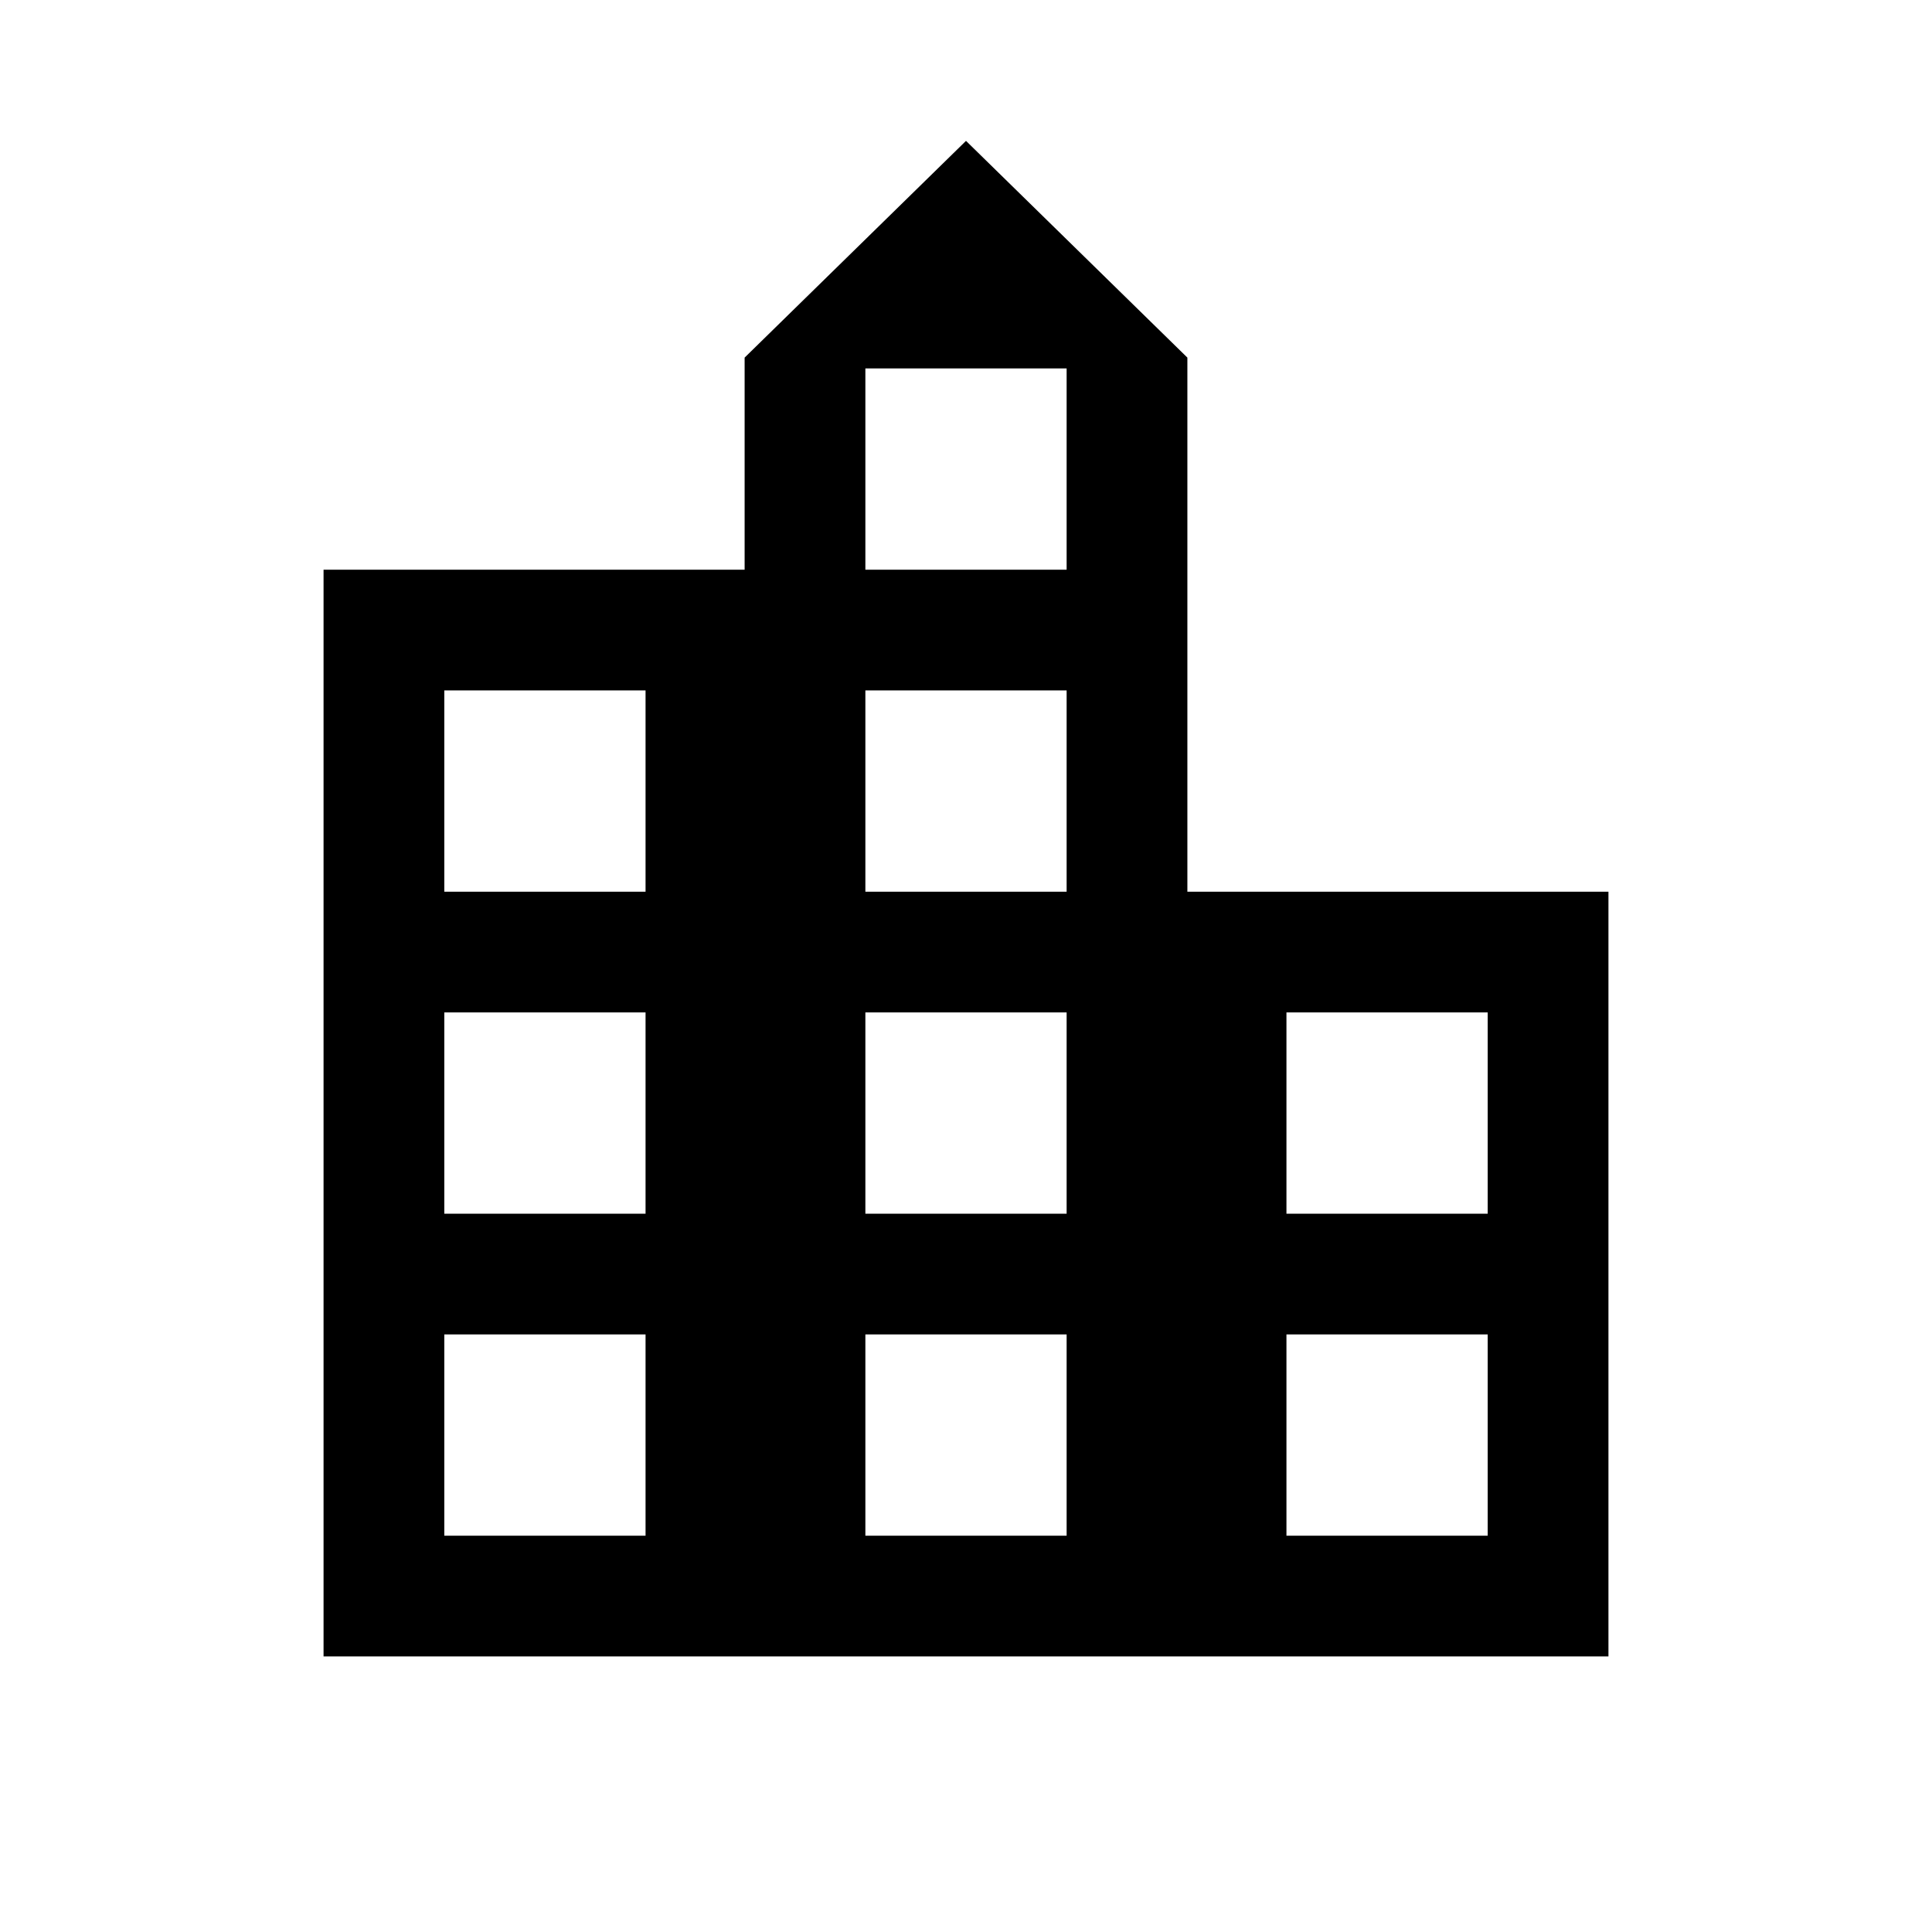
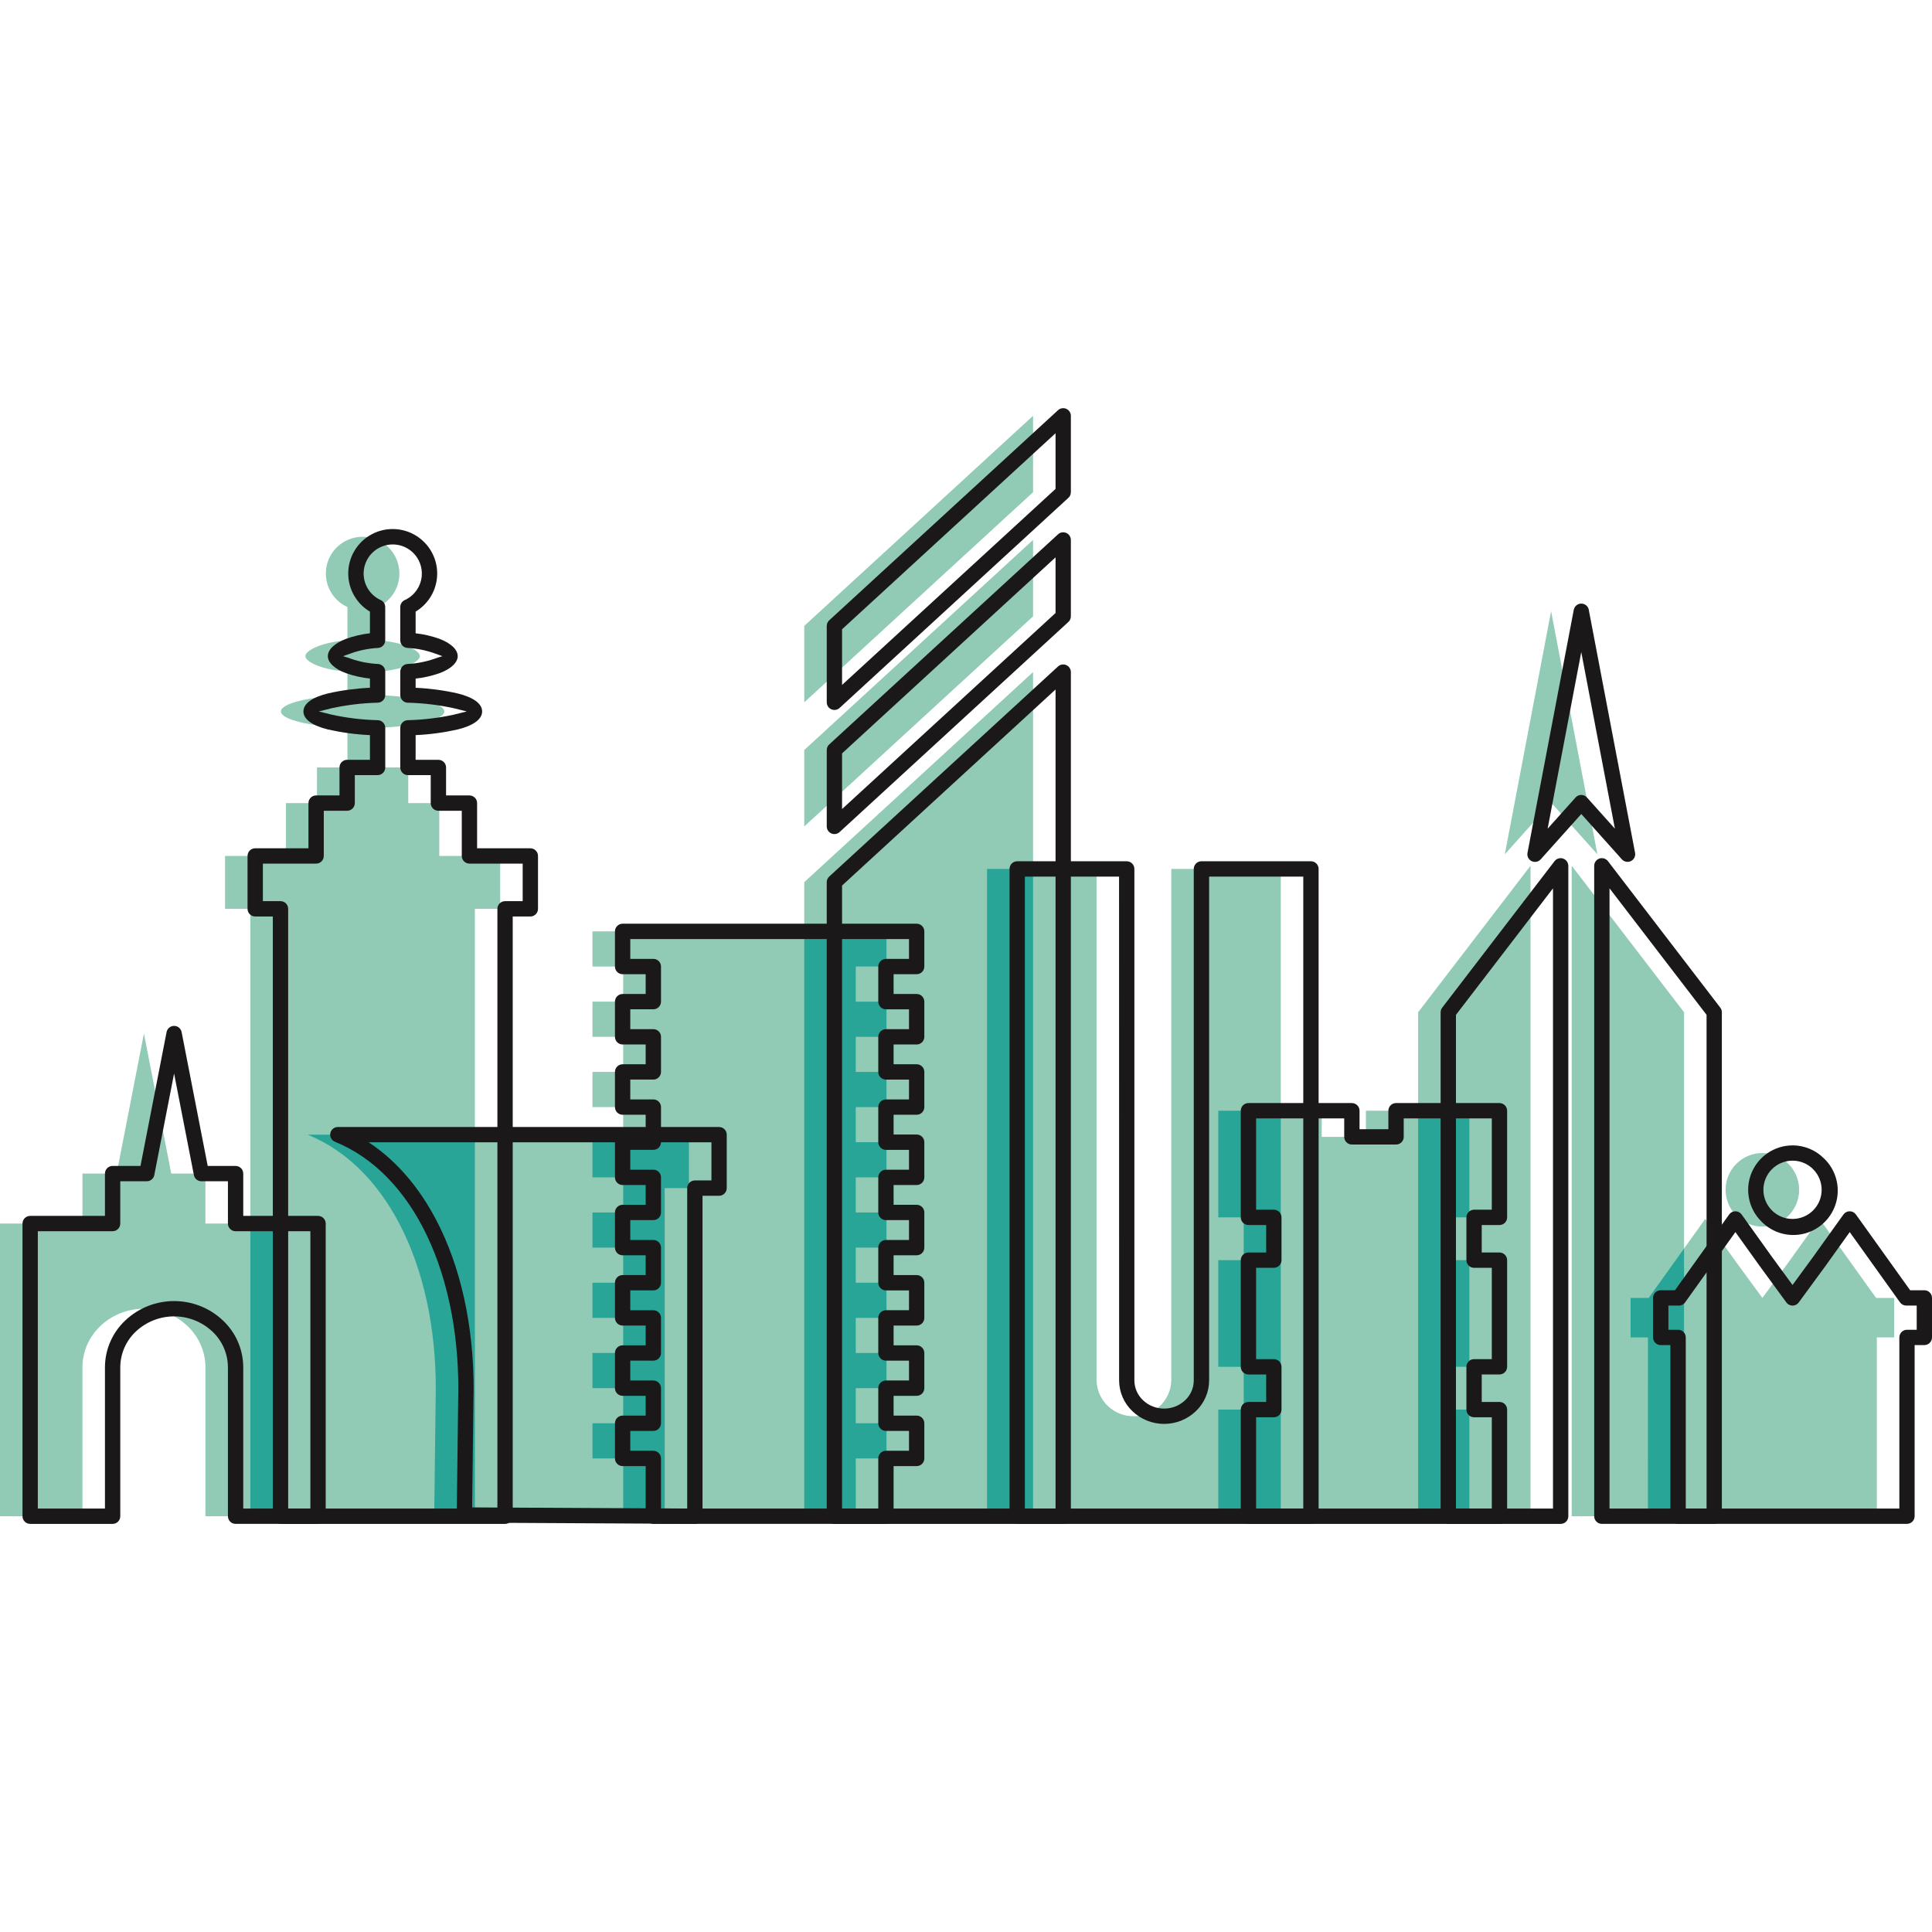
- <svg xmlns="http://www.w3.org/2000/svg" height="24" viewBox="0 -960 960 960" width="24">
-   <path d="M160.772-136.924v-539.999h209.229v-105.386L480-890.001l109.999 107.692v265.386h209.229v379.999H160.772Zm59.999-59.999h100.001v-100.001H220.771v100.001Zm0-160h100.001v-100.001H220.771v100.001Zm0-160h100.001v-100.001H220.771v100.001Zm209.228 320h100.002v-100.001H429.999v100.001Zm0-160h100.002v-100.001H429.999v100.001Zm0-160h100.002v-100.001H429.999v100.001Zm0-160h100.002v-100.001H429.999v100.001Zm209.229 480h100.001v-100.001H639.228v100.001Zm0-160h100.001v-100.001H639.228v100.001Z" />
+ <svg xmlns="http://www.w3.org/2000/svg" width="800px" height="800px" viewBox="0 -79.91 378.262 378.262">
+   <g id="City_2" data-name="City 2" transform="translate(-1934.869 -37.226)">
+     <g id="Group_38" data-name="Group 38">
+       <g id="Group_36" data-name="Group 36">
+         <g id="Group_34" data-name="Group 34">
+           <path id="Path_180" data-name="Path 180" d="M2102.422,139.667h6.014v6.886h-6.014v6.873h6.014v6.886h-6.014v6.872h6.014v6.886h-6.014v6.872h6.014v6.886h-6.014V194.7h6.014v6.886h-6.014v6.873h6.014v6.886h-6.014v6.872h6.014V229.1h-6.014v6.872h6.014v6.886h-6.014v11.311h-45.541V242.863h-6.014v-6.886h6.014V229.1h-6.014v-6.886h6.014v-6.872h-6.014V208.46h6.014v-6.873h-6.014V194.7h6.014v-6.872h-6.014v-6.886h6.014v-6.872h-6.014v-6.886h6.014v-6.872h-6.014v-6.886h6.014v-6.873h-6.014v-6.886h51.555Z" fill="#91cab5" fill-rule="evenodd" />
+           <path id="Path_181" data-name="Path 181" d="M2137.129,88.9V254.174h-44.8V130.036Z" fill="#91cab5" fill-rule="evenodd" />
+           <path id="Path_182" data-name="Path 182" d="M2092.332,104.161l44.8-41.138V77.985l-44.8,41.138Z" fill="#91cab5" fill-rule="evenodd" />
+           <path id="Path_183" data-name="Path 183" d="M1983.882,124.9h6.975v-10.35h6.075v-6.975h5.962v-7.76c-7.413-.284-13.022-1.613-13.022-3.208s5.609-2.922,13.022-3.207V88.812c-4.75-.3-8.24-1.853-8.24-3.032s3.49-2.8,8.24-3.1V76.167a7.2,7.2,0,1,1,5.945,0v6.512c4.749.3,8.24,1.922,8.24,3.1s-3.491,2.735-8.24,3.032V93.4c7.412.285,13.021,1.612,13.021,3.207s-5.609,2.924-13.021,3.208v7.76h5.962v6.975h6.075V124.9H2032.8v10.351h-4.951V254.174h-43.968V135.252h-4.951V124.9Z" fill="#91cab5" fill-rule="evenodd" />
+           <path id="Path_184" data-name="Path 184" d="M1995.091,179.468h74.659v10.465h-4.744v64.241l-45.122-.24.273-22.116C2020.872,206.824,2011.3,186.017,1995.091,179.468Z" fill="#91cab5" fill-rule="evenodd" />
+           <path id="Path_185" data-name="Path 185" d="M2092.332,79.861l44.8-41.138V53.685l-44.8,41.138Z" fill="#91cab5" fill-rule="evenodd" />
+           <g id="Group_33" data-name="Group 33">
+             <path id="Path_186" data-name="Path 186" d="M2234.523,126.823V254.174h-22V155.506Z" fill="#91cab5" fill-rule="evenodd" />
+             <path id="Path_187" data-name="Path 187" d="M2242.588,126.823V254.174h22V155.506Z" fill="#91cab5" fill-rule="evenodd" />
+           </g>
+           <path id="Path_188" data-name="Path 188" d="M2238.556,76.976l4.532,23.8,4.531,23.8-9.063-10.125-9.063,10.125,4.531-23.8Z" fill="#91cab5" fill-rule="evenodd" />
+           <path id="Path_189" data-name="Path 189" d="M2257.513,211.435h.15l5.133-7.173,5.937-8.3,5.937,8.3,5.25,7.173,5.255-7.173,5.937-8.3,5.937,8.3,5.133,7.173h3.546v7.734h-3.4v35h-44.817v-35h-3.4v-7.734Z" fill="#91cab5" fill-rule="evenodd" />
+           <path id="Path_190" data-name="Path 190" d="M2279.921,197.465a7.2,7.2,0,1,0-7.2-7.2A7.214,7.214,0,0,0,2279.921,197.465Z" fill="#91cab5" fill-rule="evenodd" />
+           <path id="Path_191" data-name="Path 191" d="M2128.122,127.441h21.441V227.594a7.185,7.185,0,0,0,7.314,7h0a7.185,7.185,0,0,0,7.314-7V127.441h21.44V254.174h-57.51Z" fill="#91cab5" fill-rule="evenodd" />
+           <path id="Path_192" data-name="Path 192" d="M2173.4,233.3h4.972v-8.378H2173.4V204.039h4.972v-8.378H2173.4V174.782h20.249V179.9h8.649v-5.118h20.25v20.879h-4.972v8.378h4.972v20.879h-4.972V233.3h4.972v20.878H2173.4Z" fill="#91cab5" fill-rule="evenodd" />
+           <path id="Path_193" data-name="Path 193" d="M1934.869,196.872h16.144v-9.781h6.692l2.124-10.9,3.222-16.532,3.221,16.532,2.125,10.9h6.692v9.781h16.143v57.3h-16.143V224.987c0-6.291-5.417-11.438-12.038-11.438h0c-6.621,0-12.038,5.147-12.038,11.438v29.187h-16.144Z" fill="#91cab5" fill-rule="evenodd" />
+         </g>
+         <g id="Group_35" data-name="Group 35">
+           <path id="Path_194" data-name="Path 194" d="M2102.422,254.174h-10.09V139.667h16.1v6.886h-6.014v6.873h6.014v6.887h-6.014v6.872h6.014v6.886h-6.014v6.872h6.014v6.887h-6.014V194.7h6.014v6.886h-6.014v6.873h6.014v6.886h-6.014v6.873h6.014V229.1h-6.014v6.873h6.014v6.886h-6.014Z" fill="#29a598" fill-rule="evenodd" />
+           <rect id="Rectangle_12" data-name="Rectangle 12" width="9.007" height="126.732" transform="translate(2128.122 127.441)" fill="#29a598" />
+           <rect id="Rectangle_13" data-name="Rectangle 13" width="7.35" height="57.301" transform="translate(1983.882 196.872)" fill="#29a598" />
+           <path id="Path_195" data-name="Path 195" d="M1995.091,179.468h32.759v74.508l-7.966-.042.273-22.116C2020.872,206.824,2011.3,186.017,1995.091,179.468Z" fill="#29a598" fill-rule="evenodd" />
+           <path id="Path_196" data-name="Path 196" d="M2056.881,179.468h12.869v10.466h-4.743v64.241l-8.126-.043V242.863h-6.014v-6.886h6.014V229.1h-6.014v-6.886h6.014v-6.873h-6.014V208.46h6.014v-6.873h-6.014V194.7h6.014V187.83h-6.014v-6.887h6.014Z" fill="#29a598" fill-rule="evenodd" />
+           <path id="Path_197" data-name="Path 197" d="M2257.513,254.174h7.073V201.761l-1.79,2.5-5.133,7.173h-3.546v7.734h3.4Z" fill="#29a598" fill-rule="evenodd" />
+           <path id="Path_198" data-name="Path 198" d="M2185.632,174.782v79.392H2173.4V233.3h4.972v-8.378H2173.4V204.039h4.972v-8.378H2173.4V174.782h12.234Z" fill="#29a598" fill-rule="evenodd" />
+           <path id="Path_199" data-name="Path 199" d="M2212.526,174.782h10.02v20.879h-4.972v8.378h4.972v20.879h-4.972V233.3h4.972v20.878h-10.02Z" fill="#29a598" fill-rule="evenodd" />
+         </g>
+       </g>
+       <g id="Group_37" data-name="Group 37">
+         <path id="Path_200" data-name="Path 200" d="M2108.326,138.167h6.014a1.5,1.5,0,0,1,1.5,1.5v6.886a1.5,1.5,0,0,1-1.5,1.5h-4.514v3.872h4.514a1.5,1.5,0,0,1,1.5,1.5v6.887a1.5,1.5,0,0,1-1.5,1.5h-4.514v3.872h4.514a1.5,1.5,0,0,1,1.5,1.5v6.886a1.5,1.5,0,0,1-1.5,1.5h-4.514v3.872h4.514a1.5,1.5,0,0,1,1.5,1.5v6.887a1.5,1.5,0,0,1-1.5,1.5h-4.514V193.2h4.514a1.5,1.5,0,0,1,1.5,1.5v6.885a1.5,1.5,0,0,1-1.5,1.5h-4.514v3.873h4.514a1.5,1.5,0,0,1,1.5,1.5v6.886a1.5,1.5,0,0,1-1.5,1.5h-4.514v3.872h4.514a1.5,1.5,0,0,1,1.5,1.5V229.1a1.5,1.5,0,0,1-1.5,1.5h-4.514v3.873h4.514a1.5,1.5,0,0,1,1.5,1.5v6.886a1.5,1.5,0,0,1-1.5,1.5h-4.514v9.811a1.5,1.5,0,0,1-1.5,1.5h-45.541a1.5,1.5,0,0,1-1.5-1.5v-9.811h-4.514a1.5,1.5,0,0,1-1.5-1.5v-6.886a1.5,1.5,0,0,1,1.5-1.5h4.514V230.6h-4.514a1.5,1.5,0,0,1-1.5-1.5v-6.886a1.5,1.5,0,0,1,1.5-1.5h4.514v-3.872h-4.514a1.5,1.5,0,0,1-1.5-1.5V208.46a1.5,1.5,0,0,1,1.5-1.5h4.514v-3.873h-4.514a1.5,1.5,0,0,1-1.5-1.5V194.7a1.5,1.5,0,0,1,1.5-1.5h4.514V189.33h-4.514a1.5,1.5,0,0,1-1.5-1.5v-6.887a1.5,1.5,0,0,1,1.5-1.5h4.514v-3.872h-4.514a1.5,1.5,0,0,1-1.5-1.5v-6.886a1.5,1.5,0,0,1,1.5-1.5h4.514v-3.872h-4.514a1.5,1.5,0,0,1-1.5-1.5v-6.887a1.5,1.5,0,0,1,1.5-1.5h4.514v-3.872h-4.514a1.5,1.5,0,0,1-1.5-1.5v-6.886a1.5,1.5,0,0,1,1.5-1.5h51.555Zm4.514,3h-54.569v3.885h4.514a1.5,1.5,0,0,1,1.5,1.5v6.873a1.5,1.5,0,0,1-1.5,1.5h-4.514v3.886h4.514a1.5,1.5,0,0,1,1.5,1.5v6.872a1.5,1.5,0,0,1-1.5,1.5h-4.514v3.886h4.514a1.5,1.5,0,0,1,1.5,1.5v6.872a1.5,1.5,0,0,1-1.5,1.5h-4.514v3.886h4.514a1.5,1.5,0,0,1,1.5,1.5V194.7a1.5,1.5,0,0,1-1.5,1.5h-4.514v3.885h4.514a1.5,1.5,0,0,1,1.5,1.5v6.873a1.5,1.5,0,0,1-1.5,1.5h-4.514v3.886h4.514a1.5,1.5,0,0,1,1.5,1.5v6.872a1.5,1.5,0,0,1-1.5,1.5h-4.514V227.6h4.514a1.5,1.5,0,0,1,1.5,1.5v6.873a1.5,1.5,0,0,1-1.5,1.5h-4.514v3.886h4.514a1.5,1.5,0,0,1,1.5,1.5v9.811h42.541v-9.811a1.5,1.5,0,0,1,1.5-1.5h4.514v-3.886h-4.514a1.5,1.5,0,0,1-1.5-1.5V229.1a1.5,1.5,0,0,1,1.5-1.5h4.514v-3.886h-4.514a1.5,1.5,0,0,1-1.5-1.5v-6.872a1.5,1.5,0,0,1,1.5-1.5h4.514V209.96h-4.514a1.5,1.5,0,0,1-1.5-1.5v-6.873a1.5,1.5,0,0,1,1.5-1.5h4.514V196.2h-4.514a1.5,1.5,0,0,1-1.5-1.5V187.83a1.5,1.5,0,0,1,1.5-1.5h4.514v-3.886h-4.514a1.5,1.5,0,0,1-1.5-1.5v-6.872a1.5,1.5,0,0,1,1.5-1.5h4.514v-3.886h-4.514a1.5,1.5,0,0,1-1.5-1.5v-6.872a1.5,1.5,0,0,1,1.5-1.5h4.514v-3.886h-4.514a1.5,1.5,0,0,1-1.5-1.5v-6.873a1.5,1.5,0,0,1,1.5-1.5h4.514Z" fill="#1a1818" fill-rule="evenodd" />
+         <path id="Path_201" data-name="Path 201" d="M2144.534,88.9V254.174a1.5,1.5,0,0,1-1.5,1.5h-44.8a1.5,1.5,0,0,1-1.5-1.5V130.036a1.5,1.5,0,0,1,.555-1.165L2142.02,87.8a1.5,1.5,0,0,1,2.511,1.1Zm-3,163.776V92.308l-41.8,38.383V252.674Z" fill="#1a1818" fill-rule="evenodd" />
+         <path id="Path_202" data-name="Path 202" d="M2097.292,103l44.728-41.076a1.5,1.5,0,0,1,2.511,1.1h0V77.985a1.5,1.5,0,0,1-.555,1.165l-44.728,41.075a1.5,1.5,0,0,1-2.511-1.1h0V104.161a1.5,1.5,0,0,1,.555-1.164Zm44.242-36.564-41.8,38.383v10.9l41.8-38.383Z" fill="#1a1818" fill-rule="evenodd" />
+         <path id="Path_203" data-name="Path 203" d="M1989.787,123.4h5.474v-8.85a1.5,1.5,0,0,1,1.5-1.5h4.575v-5.475a1.5,1.5,0,0,1,1.5-1.5h4.462V101.24a47.205,47.205,0,0,1-8.208-1.1c-3.006-.74-4.814-1.956-4.814-3.534s1.808-2.793,4.814-3.533a47.3,47.3,0,0,1,8.208-1.1v-1.8a20.81,20.81,0,0,1-4.687-1.06c-2.219-.816-3.554-2.066-3.554-3.34s1.343-2.544,3.573-3.383a20.35,20.35,0,0,1,4.668-1.084V77.068a8.7,8.7,0,1,1,10.618-13.612l.006,0a8.7,8.7,0,0,1-1.68,13.607v4.245a20.36,20.36,0,0,1,4.669,1.084c2.229.839,3.572,2.118,3.572,3.383s-1.335,2.524-3.554,3.34a20.8,20.8,0,0,1-4.687,1.06v1.8a47.29,47.29,0,0,1,8.208,1.1c3.006.74,4.814,1.955,4.814,3.533s-1.808,2.794-4.814,3.534a47.192,47.192,0,0,1-8.208,1.1v4.836h4.462a1.5,1.5,0,0,1,1.5,1.5v5.475h4.575a1.5,1.5,0,0,1,1.5,1.5v8.85h10.425a1.5,1.5,0,0,1,1.5,1.5v10.351a1.5,1.5,0,0,1-1.5,1.5h-3.451V254.174a1.5,1.5,0,0,1-1.5,1.5h-43.968a1.5,1.5,0,0,1-1.5-1.5V136.752h-3.451a1.5,1.5,0,0,1-1.5-1.5V124.9a1.5,1.5,0,0,1,1.5-1.5Zm6.975,3h-10.426v7.351h3.451a1.5,1.5,0,0,1,1.5,1.5V252.674h40.968V135.252a1.5,1.5,0,0,1,1.5-1.5h3.45V126.4H2026.78a1.5,1.5,0,0,1-1.5-1.5v-8.85H2020.7a1.5,1.5,0,0,1-1.5-1.5v-5.475h-4.462a1.5,1.5,0,0,1-1.5-1.5v-7.76h.005a1.5,1.5,0,0,1,1.442-1.494,47.647,47.647,0,0,0,9.046-1.086c1.578-.389,2.529-.625,2.529-.628s-.95-.238-2.529-.627A47.418,47.418,0,0,0,2014.8,94.9h-.061a1.5,1.5,0,0,1-1.5-1.5V88.812h0a1.5,1.5,0,0,1,1.4-1.494,19.12,19.12,0,0,0,5.25-1.011c.989-.364,1.584-.492,1.584-.527,0-.019-.611-.2-1.626-.582a18.352,18.352,0,0,0-5.111-1.019h0a1.5,1.5,0,0,1-1.5-1.5V76.167h0a1.5,1.5,0,0,1,.883-1.366,5.7,5.7,0,1,0-4.783-.031,1.5,1.5,0,0,1,.954,1.4v6.512h0a1.5,1.5,0,0,1-1.409,1.494,18.468,18.468,0,0,0-5.2,1.025c-1.015.382-1.626.563-1.626.582,0,.035.6.163,1.585.527a19,19,0,0,0,5.158,1,1.5,1.5,0,0,1,1.5,1.5V93.4h-.005a1.5,1.5,0,0,1-1.442,1.494,47.729,47.729,0,0,0-9.046,1.086c-1.579.389-2.529.625-2.529.627s.951.239,2.53.628a47.407,47.407,0,0,0,8.931,1.081h.061a1.5,1.5,0,0,1,1.5,1.5v7.76a1.5,1.5,0,0,1-1.5,1.5h-4.462v5.475a1.5,1.5,0,0,1-1.5,1.5h-4.575v8.85A1.5,1.5,0,0,1,1996.762,126.4Z" fill="#1a1818" fill-rule="evenodd" />
+         <path id="Path_204" data-name="Path 204" d="M2000.995,177.968h74.66a1.5,1.5,0,0,1,1.5,1.5v10.465a1.5,1.5,0,0,1-1.5,1.5h-3.244v62.74a1.5,1.5,0,0,1-1.5,1.5,1.337,1.337,0,0,1-.142-.007l-44.986-.239a1.494,1.494,0,0,1-1.488-1.5v-.012l.273-22.116v-.023h0c.353-12.354-1.847-23.645-6.14-32.612-4.169-8.706-10.31-15.2-17.989-18.309a1.5,1.5,0,0,1,.556-2.885v0Zm30.7,3h-24.644c5.852,3.848,10.615,9.679,14.077,16.908,4.495,9.388,6.8,21.154,6.432,33.982h0l-.254,20.59,42.109.224V189.933a1.5,1.5,0,0,1,1.5-1.5h3.244v-7.465h-42.464Z" fill="#1a1818" fill-rule="evenodd" />
+         <path id="Path_205" data-name="Path 205" d="M2097.292,78.7l44.728-41.076a1.5,1.5,0,0,1,2.511,1.1h0V53.685a1.5,1.5,0,0,1-.555,1.165l-44.728,41.075a1.5,1.5,0,0,1-2.511-1.1h0V79.861a1.5,1.5,0,0,1,.555-1.164Zm44.242-36.564-41.8,38.383v10.9l41.8-38.383Z" fill="#1a1818" fill-rule="evenodd" />
+         <path id="Path_206" data-name="Path 206" d="M2241.928,126.823V254.174a1.5,1.5,0,0,1-1.5,1.5h-22a1.5,1.5,0,0,1-1.5-1.5V155.506a1.491,1.491,0,0,1,.373-.99l21.934-28.6a1.5,1.5,0,0,1,2.686.909Zm-3,125.851V131.238l-19,24.772v96.664Z" fill="#1a1818" fill-rule="evenodd" />
+         <path id="Path_207" data-name="Path 207" d="M2249.993,131.238V252.674h19V156.01l-19-24.772Zm-3,122.936V126.823h0a1.5,1.5,0,0,1,2.687-.909l21.933,28.6a1.491,1.491,0,0,1,.374.99v98.668a1.5,1.5,0,0,1-1.5,1.5h-22A1.5,1.5,0,0,1,2246.993,254.174Z" fill="#1a1818" fill-rule="evenodd" />
+         <path id="Path_208" data-name="Path 208" d="M2245.937,76.731l4.526,23.768L2255,124.3a1.5,1.5,0,0,1-2.644,1.2l-7.89-8.813-7.951,8.881a1.494,1.494,0,0,1-2.582-1.271h0l4.532-23.8,4.532-23.8a1.5,1.5,0,0,1,2.947.031Zm1.584,24.319-3.06-16.075L2241.4,101.05l-3.526,18.518,5.474-6.115a1.642,1.642,0,0,1,.117-.117,1.494,1.494,0,0,1,2.11.117l5.474,6.115Z" fill="#1a1818" fill-rule="evenodd" />
+         <path id="Path_209" data-name="Path 209" d="M2263.567,212.935h-2.046v4.734h1.9a1.5,1.5,0,0,1,1.5,1.5v33.5h41.816v-33.5a1.5,1.5,0,0,1,1.5-1.5h1.9v-4.734h-2.046v0a1.493,1.493,0,0,1-1.219-.628l-5.132-7.173-4.718-6.593-4.7,6.567-.031.044-5.242,7.154a1.46,1.46,0,0,1-.335.34,1.5,1.5,0,0,1-2.092-.322l-5.25-7.172h0l-.013-.017-4.718-6.593-4.717,6.593-5.072,7.088a1.5,1.5,0,0,1-1.28.717Zm-.766-3,4.68-6.54,5.936-8.3a1.5,1.5,0,0,1,2.457.026l5.906,8.253h0l4.044,5.524,4.047-5.524.012-.015,5.913-8.264a1.5,1.5,0,0,1,2.457.026l5.918,8.27,4.68,6.54h2.78a1.5,1.5,0,0,1,1.5,1.5v7.734a1.5,1.5,0,0,1-1.5,1.5h-1.9v33.5a1.5,1.5,0,0,1-1.5,1.5h-44.817a1.5,1.5,0,0,1-1.5-1.5v-33.5h-1.9a1.5,1.5,0,0,1-1.5-1.5v-7.734a1.5,1.5,0,0,1,1.5-1.5Z" fill="#1a1818" fill-rule="evenodd" />
+         <path id="Path_210" data-name="Path 210" d="M2285.826,181.565a8.669,8.669,0,0,1,6.146,2.548l.005,0a8.7,8.7,0,1,1-12.3,12.3l0,0,0,0,0,0a8.7,8.7,0,0,1,6.155-14.842Zm4.033,4.666a5.7,5.7,0,0,0-8.069,8.064l0,.006a5.7,5.7,0,0,0,8.064-8.07Z" fill="#1a1818" fill-rule="evenodd" />
+         <path id="Path_211" data-name="Path 211" d="M2134.027,125.941h21.44a1.5,1.5,0,0,1,1.5,1.5V227.594a5.35,5.35,0,0,0,1.686,3.868,5.954,5.954,0,0,0,4.128,1.636h0a5.958,5.958,0,0,0,4.129-1.636,5.348,5.348,0,0,0,1.685-3.868V127.441a1.5,1.5,0,0,1,1.5-1.5h21.441a1.5,1.5,0,0,1,1.5,1.5V254.174a1.5,1.5,0,0,1-1.5,1.5h-57.51a1.5,1.5,0,0,1-1.5-1.5V127.441a1.5,1.5,0,0,1,1.5-1.5Zm19.94,3h-18.44V252.674h54.51V128.941H2171.6v98.653a8.328,8.328,0,0,1-2.611,6.025,8.962,8.962,0,0,1-6.2,2.479h0a8.959,8.959,0,0,1-6.2-2.479,8.328,8.328,0,0,1-2.612-6.025Z" fill="#1a1818" fill-rule="evenodd" />
+         <path id="Path_212" data-name="Path 212" d="M2179.3,231.8h3.472v-5.378H2179.3a1.5,1.5,0,0,1-1.5-1.5V204.039a1.5,1.5,0,0,1,1.5-1.5h3.472v-5.378H2179.3a1.5,1.5,0,0,1-1.5-1.5V174.782a1.5,1.5,0,0,1,1.5-1.5h20.249a1.5,1.5,0,0,1,1.5,1.5V178.4h5.648v-3.618a1.5,1.5,0,0,1,1.5-1.5h20.249a1.5,1.5,0,0,1,1.5,1.5v20.879a1.5,1.5,0,0,1-1.5,1.5h-3.472v5.378h3.472a1.5,1.5,0,0,1,1.5,1.5v20.878a1.5,1.5,0,0,1-1.5,1.5h-3.472V231.8h3.472a1.5,1.5,0,0,1,1.5,1.5v20.878a1.5,1.5,0,0,1-1.5,1.5H2179.3a1.5,1.5,0,0,1-1.5-1.5V233.3a1.5,1.5,0,0,1,1.5-1.5Zm4.973,3H2180.8v17.878h46.146V234.8h-3.472a1.5,1.5,0,0,1-1.5-1.5v-8.379a1.5,1.5,0,0,1,1.5-1.5h3.472V205.539h-3.472a1.5,1.5,0,0,1-1.5-1.5v-8.378a1.5,1.5,0,0,1,1.5-1.5h3.472V176.282H2209.7V179.9a1.5,1.5,0,0,1-1.5,1.5h-8.649a1.5,1.5,0,0,1-1.5-1.5v-3.618H2180.8V194.16h3.472a1.5,1.5,0,0,1,1.5,1.5v8.378a1.5,1.5,0,0,1-1.5,1.5H2180.8v17.878h3.472a1.5,1.5,0,0,1,1.5,1.5V233.3A1.5,1.5,0,0,1,2184.276,234.8Z" fill="#1a1818" fill-rule="evenodd" />
+         <path id="Path_213" data-name="Path 213" d="M1940.774,195.372h14.643v-8.281a1.5,1.5,0,0,1,1.5-1.5h5.459l1.887-9.681,3.222-16.533a1.5,1.5,0,0,1,2.945.02l3.218,16.513,1.887,9.681h5.459a1.5,1.5,0,0,1,1.5,1.5v8.281h14.643a1.5,1.5,0,0,1,1.5,1.5v57.3a1.5,1.5,0,0,1-1.5,1.5h-16.143a1.5,1.5,0,0,1-1.5-1.5V224.987a9.638,9.638,0,0,0-3.067-6.994,10.95,10.95,0,0,0-14.941,0,9.639,9.639,0,0,0-3.068,6.994v29.187a1.5,1.5,0,0,1-1.5,1.5h-16.143a1.5,1.5,0,0,1-1.5-1.5v-57.3a1.5,1.5,0,0,1,1.5-1.5Zm16.143,3h-14.643v54.3h13.143V224.987a12.618,12.618,0,0,1,4.005-9.163,13.926,13.926,0,0,1,19.067,0,12.618,12.618,0,0,1,4.005,9.163v27.687h13.143v-54.3h-14.643a1.5,1.5,0,0,1-1.5-1.5v-8.28H1974.3v0a1.5,1.5,0,0,1-1.47-1.216l-2.125-10.9-1.751-8.985-1.751,8.985-2.107,10.814a1.5,1.5,0,0,1-1.487,1.3h-5.193v8.28A1.5,1.5,0,0,1,1956.917,198.373Z" fill="#1a1818" fill-rule="evenodd" />
+       </g>
+     </g>
+   </g>
</svg>
